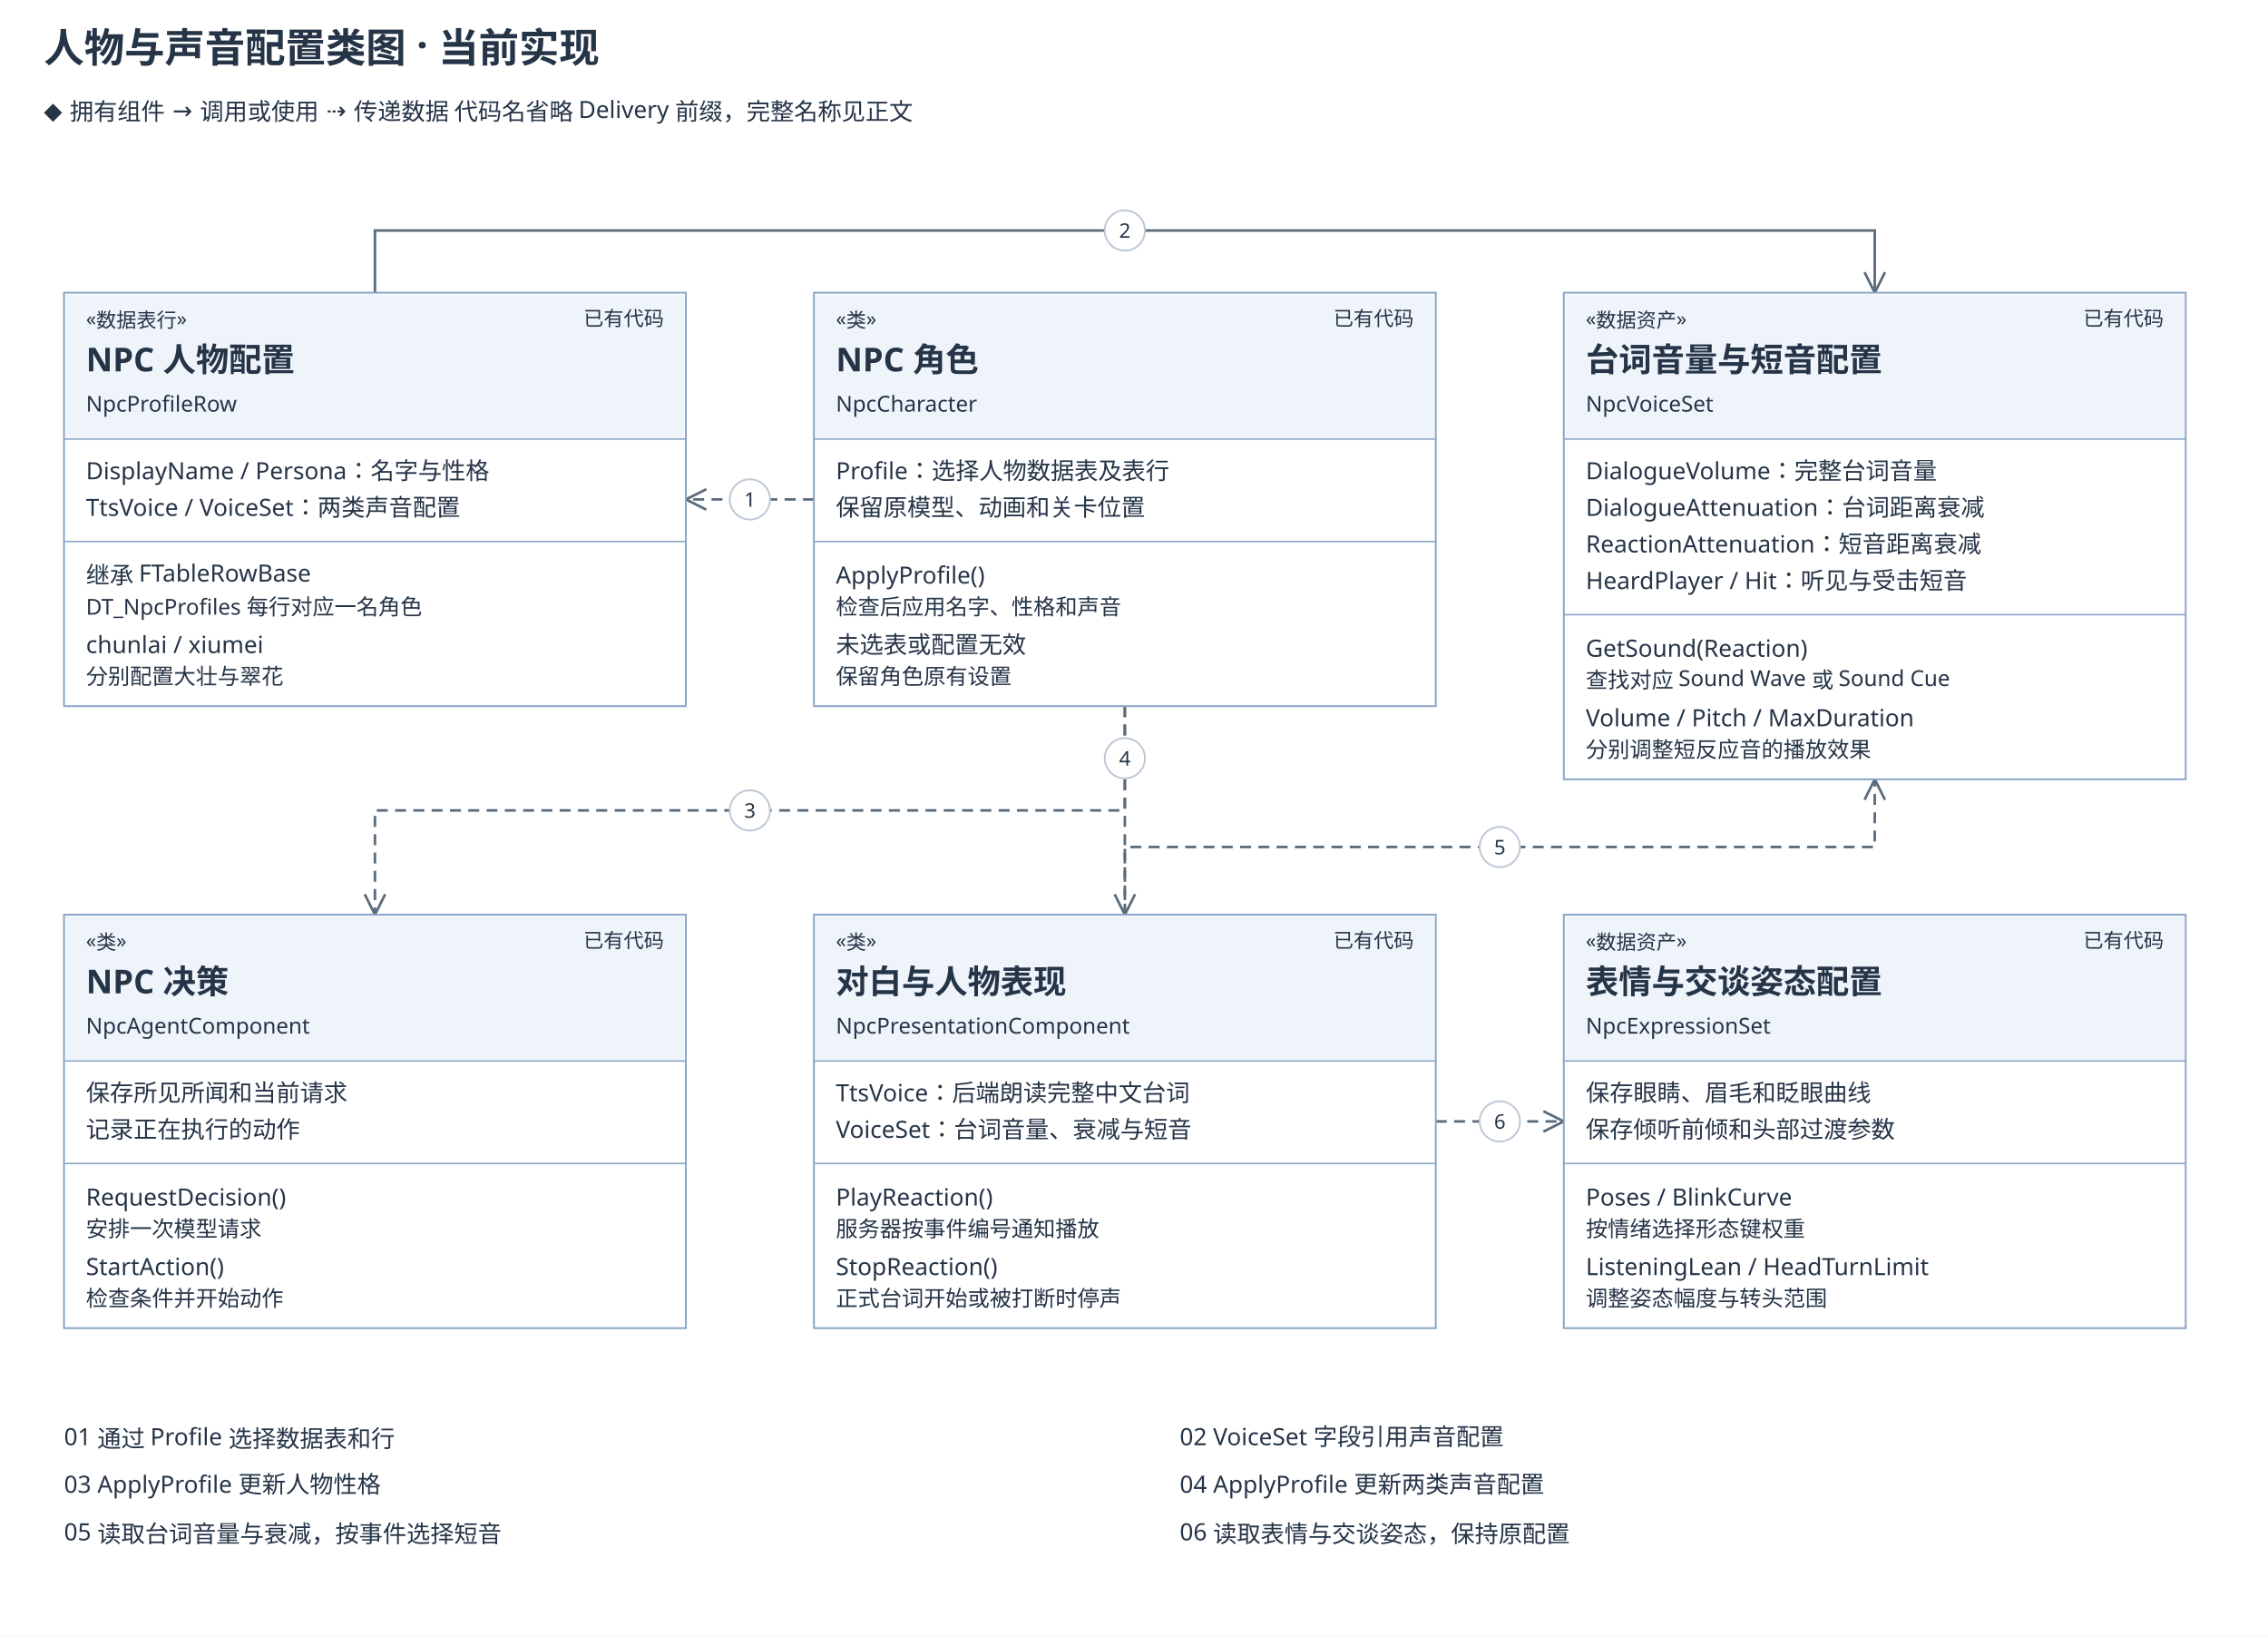
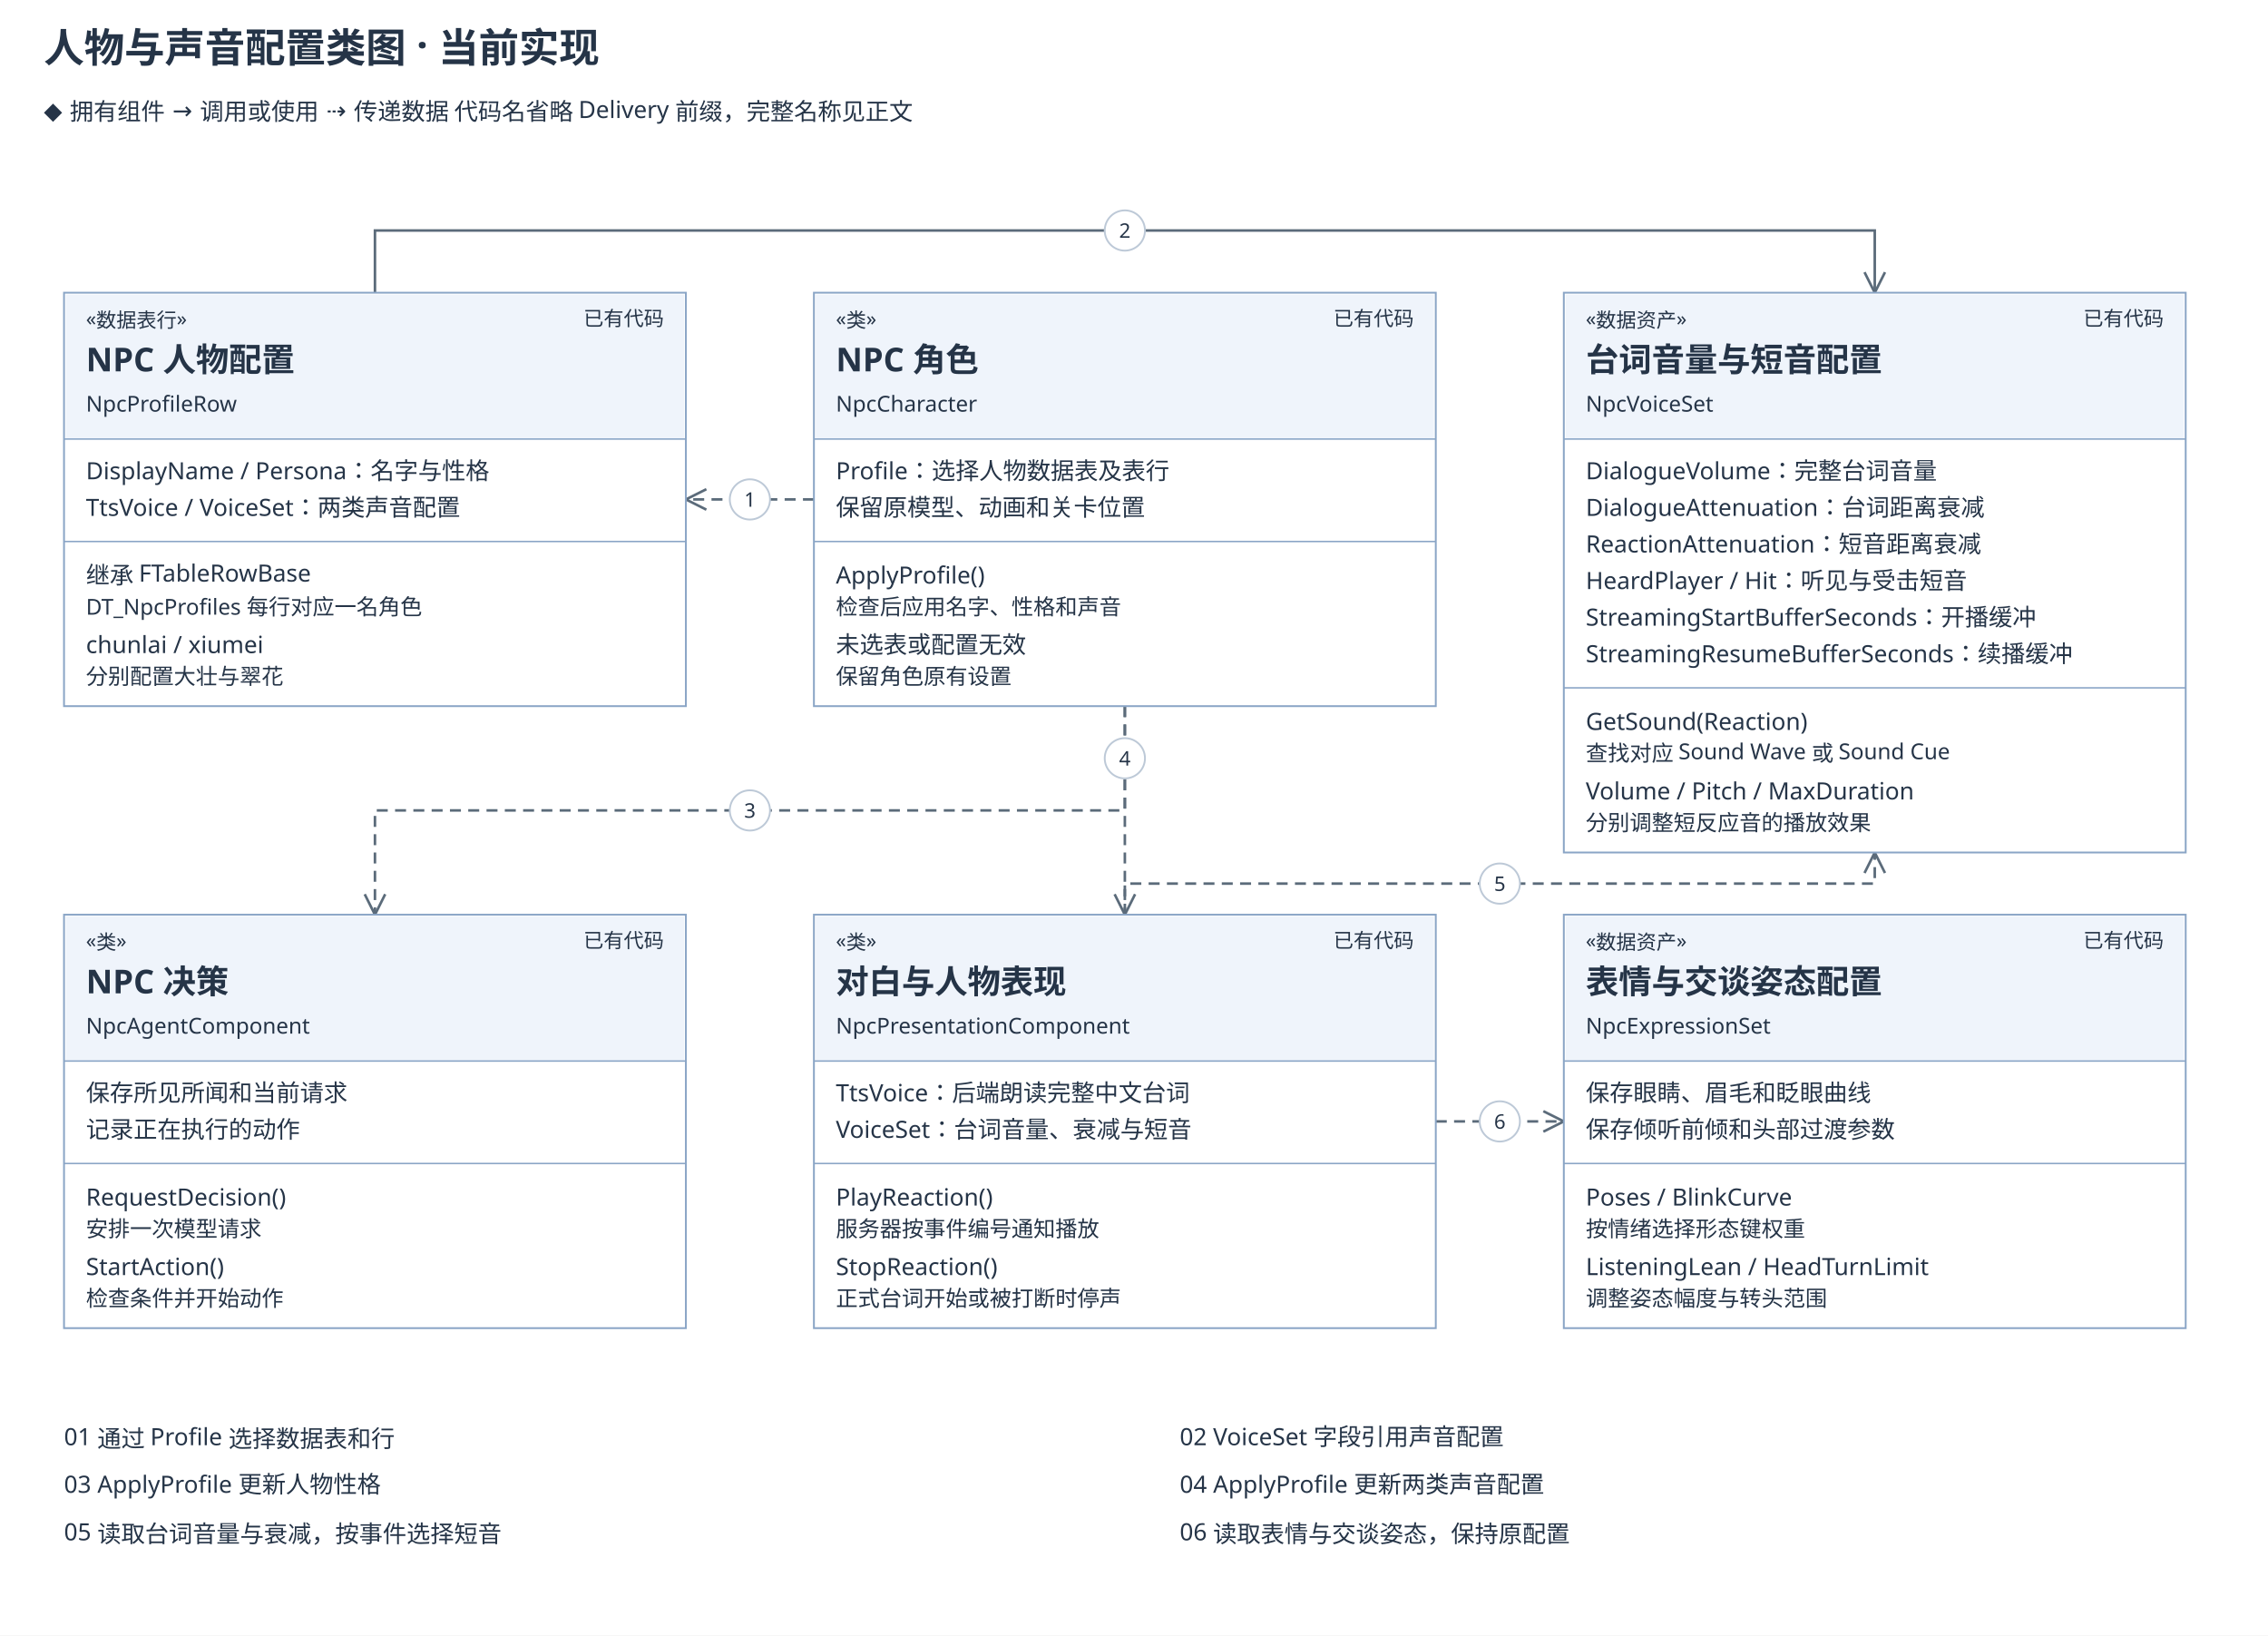
<svg xmlns="http://www.w3.org/2000/svg" width="1240" height="894" viewBox="0 0 1240 894" role="img" aria-label="人物与声音配置类图 · 当前实现">
  <defs>
    <marker id="arrow" markerWidth="10" markerHeight="10" refX="9" refY="5" orient="auto">
      <path d="M1 1 L9 5 L1 9" fill="none" stroke="#5b6b7a" />
    </marker>
    <marker id="diamond" markerWidth="14" markerHeight="12" refX="1" refY="6" orient="auto">
      <path d="M1 6 L7 1 L13 6 L7 11 Z" fill="#5b6b7a" />
    </marker>
  </defs>
  <style>text{font-family:'Segoe UI','Microsoft YaHei',sans-serif;fill:#253447} .edge{fill:none;stroke:#5b6b7a;stroke-width:1.4} .lifeline{stroke:#98a5b2;stroke-dasharray:5 5} </style>
  <rect width="100%" height="100%" fill="#fff" />
  <text x="24" y="34" font-size="22" text-anchor="start" font-weight="600">人物与声音配置类图 · 当前实现</text>
  <text x="24" y="65" font-size="13" text-anchor="start" font-weight="400">◆ 拥有组件   → 调用或使用   ⇢ 传递数据   代码名省略 Delivery 前缀，完整名称见正文</text>
  <polyline class="edge" points="445,273.0 375,273.0" marker-end="url(#arrow)" stroke-dasharray="6 4" />
  <circle cx="410.0" cy="273.0" r="11" fill="white" stroke="#bdc9d7" />
  <text x="410.0" y="277.0" font-size="11" text-anchor="middle" font-weight="400">1</text>
  <polyline class="edge" points="205.0,160 205.0,126 1025.0,126 1025.0,160" marker-end="url(#arrow)" />
  <circle cx="615.0" cy="126.0" r="11" fill="white" stroke="#bdc9d7" />
  <text x="615.0" y="130.0" font-size="11" text-anchor="middle" font-weight="400">2</text>
  <polyline class="edge" points="615.0,386 615.0,443.0 205.0,443.0 205.0,500" marker-end="url(#arrow)" stroke-dasharray="6 4" />
  <circle cx="410.0" cy="443.0" r="11" fill="white" stroke="#bdc9d7" />
  <text x="410.0" y="447.0" font-size="11" text-anchor="middle" font-weight="400">3</text>
  <polyline class="edge" points="615.0,386 615.0,443.0 615.0,500" marker-end="url(#arrow)" stroke-dasharray="6 4" />
  <circle cx="615.0" cy="414.5" r="11" fill="white" stroke="#bdc9d7" />
  <text x="615.0" y="418.5" font-size="11" text-anchor="middle" font-weight="400">4</text>
-   <polyline class="edge" points="615.0,500 615.0,463.0 1025.0,463.0 1025.0,426" marker-end="url(#arrow)" stroke-dasharray="6 4" />
-   <circle cx="820.0" cy="463.0" r="11" fill="white" stroke="#bdc9d7" />
-   <text x="820.0" y="467.0" font-size="11" text-anchor="middle" font-weight="400">5</text>
+   <polyline class="edge" points="615.0,500 615.0,483.0 1025.0,483.0 1025.0,466" marker-end="url(#arrow)" stroke-dasharray="6 4" />
+   <circle cx="820.0" cy="483.0" r="11" fill="white" stroke="#bdc9d7" />
+   <text x="820.0" y="487.0" font-size="11" text-anchor="middle" font-weight="400">5</text>
  <polyline class="edge" points="785,613.0 855,613.0" marker-end="url(#arrow)" stroke-dasharray="6 4" />
  <circle cx="820.0" cy="613.0" r="11" fill="white" stroke="#bdc9d7" />
  <text x="820.0" y="617.0" font-size="11" text-anchor="middle" font-weight="400">6</text>
  <g data-node="FDeliveryNpcProfileRow">
    <rect x="35" y="160" width="340" height="226" fill="white" stroke="#8aa5c6" />
    <path d="M36 161 H374 V240 H36 Z" fill="#eff4fb" />
    <text x="47" y="178" font-size="11" text-anchor="start" font-weight="400">«数据表行»</text>
    <text x="363" y="178" font-size="11" text-anchor="end" font-weight="400">已有代码</text>
    <text x="47" y="203" font-size="18" text-anchor="start" font-weight="600">NPC 人物配置</text>
    <text x="47" y="225" font-size="12" text-anchor="start" font-weight="400">NpcProfileRow</text>
    <path d="M35 240 H375 M35 296 H375" stroke="#8aa5c6" stroke-width=".8" />
    <text x="47" y="262" font-size="13" text-anchor="start" font-weight="400">DisplayName / Persona：名字与性格</text>
    <text x="47" y="282" font-size="13" text-anchor="start" font-weight="400">TtsVoice / VoiceSet：两类声音配置</text>
    <text x="47" y="319" font-size="13" text-anchor="start" font-weight="400">继承 FTableRowBase</text>
    <text x="47" y="336" font-size="12" text-anchor="start" font-weight="400">DT_NpcProfiles 每行对应一名角色</text>
    <text x="47" y="357" font-size="13" text-anchor="start" font-weight="400">chunlai / xiumei</text>
    <text x="47" y="374" font-size="12" text-anchor="start" font-weight="400">分别配置大壮与翠花</text>
  </g>
  <g data-node="ADeliveryNpcCharacter">
    <rect x="445" y="160" width="340" height="226" fill="white" stroke="#8aa5c6" />
    <path d="M446 161 H784 V240 H446 Z" fill="#eff4fb" />
    <text x="457" y="178" font-size="11" text-anchor="start" font-weight="400">«类»</text>
    <text x="773" y="178" font-size="11" text-anchor="end" font-weight="400">已有代码</text>
    <text x="457" y="203" font-size="18" text-anchor="start" font-weight="600">NPC 角色</text>
    <text x="457" y="225" font-size="12" text-anchor="start" font-weight="400">NpcCharacter</text>
    <path d="M445 240 H785 M445 296 H785" stroke="#8aa5c6" stroke-width=".8" />
    <text x="457" y="262" font-size="13" text-anchor="start" font-weight="400">Profile：选择人物数据表及表行</text>
    <text x="457" y="282" font-size="13" text-anchor="start" font-weight="400">保留原模型、动画和关卡位置</text>
    <text x="457" y="319" font-size="13" text-anchor="start" font-weight="400">ApplyProfile()</text>
    <text x="457" y="336" font-size="12" text-anchor="start" font-weight="400">检查后应用名字、性格和声音</text>
    <text x="457" y="357" font-size="13" text-anchor="start" font-weight="400">未选表或配置无效</text>
    <text x="457" y="374" font-size="12" text-anchor="start" font-weight="400">保留角色原有设置</text>
  </g>
  <g data-node="UDeliveryNpcVoiceSet">
-     <rect x="855" y="160" width="340" height="266" fill="white" stroke="#8aa5c6" />
+     <rect x="855" y="160" width="340" height="306" fill="white" stroke="#8aa5c6" />
    <path d="M856 161 H1194 V240 H856 Z" fill="#eff4fb" />
    <text x="867" y="178" font-size="11" text-anchor="start" font-weight="400">«数据资产»</text>
    <text x="1183" y="178" font-size="11" text-anchor="end" font-weight="400">已有代码</text>
    <text x="867" y="203" font-size="18" text-anchor="start" font-weight="600">台词音量与短音配置</text>
    <text x="867" y="225" font-size="12" text-anchor="start" font-weight="400">NpcVoiceSet</text>
-     <path d="M855 240 H1195 M855 336 H1195" stroke="#8aa5c6" stroke-width=".8" />
+     <path d="M855 240 H1195 M855 376 H1195" stroke="#8aa5c6" stroke-width=".8" />
    <text x="867" y="262" font-size="13" text-anchor="start" font-weight="400">DialogueVolume：完整台词音量</text>
    <text x="867" y="282" font-size="13" text-anchor="start" font-weight="400">DialogueAttenuation：台词距离衰减</text>
    <text x="867" y="302" font-size="13" text-anchor="start" font-weight="400">ReactionAttenuation：短音距离衰减</text>
    <text x="867" y="322" font-size="13" text-anchor="start" font-weight="400">HeardPlayer / Hit：听见与受击短音</text>
-     <text x="867" y="359" font-size="13" text-anchor="start" font-weight="400">GetSound(Reaction)</text>
-     <text x="867" y="376" font-size="12" text-anchor="start" font-weight="400">查找对应 Sound Wave 或 Sound Cue</text>
-     <text x="867" y="397" font-size="13" text-anchor="start" font-weight="400">Volume / Pitch / MaxDuration</text>
-     <text x="867" y="414" font-size="12" text-anchor="start" font-weight="400">分别调整短反应音的播放效果</text>
+     <text x="867" y="342" font-size="13" text-anchor="start" font-weight="400">StreamingStartBufferSeconds：开播缓冲</text>
+     <text x="867" y="362" font-size="13" text-anchor="start" font-weight="400">StreamingResumeBufferSeconds：续播缓冲</text>
+     <text x="867" y="399" font-size="13" text-anchor="start" font-weight="400">GetSound(Reaction)</text>
+     <text x="867" y="416" font-size="12" text-anchor="start" font-weight="400">查找对应 Sound Wave 或 Sound Cue</text>
+     <text x="867" y="437" font-size="13" text-anchor="start" font-weight="400">Volume / Pitch / MaxDuration</text>
+     <text x="867" y="454" font-size="12" text-anchor="start" font-weight="400">分别调整短反应音的播放效果</text>
  </g>
  <g data-node="UDeliveryNpcAgentComponent">
    <rect x="35" y="500" width="340" height="226" fill="white" stroke="#8aa5c6" />
    <path d="M36 501 H374 V580 H36 Z" fill="#eff4fb" />
    <text x="47" y="518" font-size="11" text-anchor="start" font-weight="400">«类»</text>
    <text x="363" y="518" font-size="11" text-anchor="end" font-weight="400">已有代码</text>
    <text x="47" y="543" font-size="18" text-anchor="start" font-weight="600">NPC 决策</text>
    <text x="47" y="565" font-size="12" text-anchor="start" font-weight="400">NpcAgentComponent</text>
    <path d="M35 580 H375 M35 636 H375" stroke="#8aa5c6" stroke-width=".8" />
    <text x="47" y="602" font-size="13" text-anchor="start" font-weight="400">保存所见所闻和当前请求</text>
    <text x="47" y="622" font-size="13" text-anchor="start" font-weight="400">记录正在执行的动作</text>
    <text x="47" y="659" font-size="13" text-anchor="start" font-weight="400">RequestDecision()</text>
    <text x="47" y="676" font-size="12" text-anchor="start" font-weight="400">安排一次模型请求</text>
    <text x="47" y="697" font-size="13" text-anchor="start" font-weight="400">StartAction()</text>
    <text x="47" y="714" font-size="12" text-anchor="start" font-weight="400">检查条件并开始动作</text>
  </g>
  <g data-node="UDeliveryNpcPresentationComponent">
    <rect x="445" y="500" width="340" height="226" fill="white" stroke="#8aa5c6" />
    <path d="M446 501 H784 V580 H446 Z" fill="#eff4fb" />
    <text x="457" y="518" font-size="11" text-anchor="start" font-weight="400">«类»</text>
    <text x="773" y="518" font-size="11" text-anchor="end" font-weight="400">已有代码</text>
    <text x="457" y="543" font-size="18" text-anchor="start" font-weight="600">对白与人物表现</text>
    <text x="457" y="565" font-size="12" text-anchor="start" font-weight="400">NpcPresentationComponent</text>
    <path d="M445 580 H785 M445 636 H785" stroke="#8aa5c6" stroke-width=".8" />
    <text x="457" y="602" font-size="13" text-anchor="start" font-weight="400">TtsVoice：后端朗读完整中文台词</text>
    <text x="457" y="622" font-size="13" text-anchor="start" font-weight="400">VoiceSet：台词音量、衰减与短音</text>
    <text x="457" y="659" font-size="13" text-anchor="start" font-weight="400">PlayReaction()</text>
    <text x="457" y="676" font-size="12" text-anchor="start" font-weight="400">服务器按事件编号通知播放</text>
    <text x="457" y="697" font-size="13" text-anchor="start" font-weight="400">StopReaction()</text>
    <text x="457" y="714" font-size="12" text-anchor="start" font-weight="400">正式台词开始或被打断时停声</text>
  </g>
  <g data-node="UDeliveryNpcExpressionSet">
    <rect x="855" y="500" width="340" height="226" fill="white" stroke="#8aa5c6" />
    <path d="M856 501 H1194 V580 H856 Z" fill="#eff4fb" />
    <text x="867" y="518" font-size="11" text-anchor="start" font-weight="400">«数据资产»</text>
    <text x="1183" y="518" font-size="11" text-anchor="end" font-weight="400">已有代码</text>
    <text x="867" y="543" font-size="18" text-anchor="start" font-weight="600">表情与交谈姿态配置</text>
    <text x="867" y="565" font-size="12" text-anchor="start" font-weight="400">NpcExpressionSet</text>
    <path d="M855 580 H1195 M855 636 H1195" stroke="#8aa5c6" stroke-width=".8" />
    <text x="867" y="602" font-size="13" text-anchor="start" font-weight="400">保存眼睛、眉毛和眨眼曲线</text>
    <text x="867" y="622" font-size="13" text-anchor="start" font-weight="400">保存倾听前倾和头部过渡参数</text>
    <text x="867" y="659" font-size="13" text-anchor="start" font-weight="400">Poses / BlinkCurve</text>
    <text x="867" y="676" font-size="12" text-anchor="start" font-weight="400">按情绪选择形态键权重</text>
    <text x="867" y="697" font-size="13" text-anchor="start" font-weight="400">ListeningLean / HeadTurnLimit</text>
    <text x="867" y="714" font-size="12" text-anchor="start" font-weight="400">调整姿态幅度与转头范围</text>
  </g>
  <text x="35" y="790" font-size="13" text-anchor="start" font-weight="400">01  通过 Profile 选择数据表和行</text>
  <text x="645" y="790" font-size="13" text-anchor="start" font-weight="400">02  VoiceSet 字段引用声音配置</text>
  <text x="35" y="816" font-size="13" text-anchor="start" font-weight="400">03  ApplyProfile 更新人物性格</text>
  <text x="645" y="816" font-size="13" text-anchor="start" font-weight="400">04  ApplyProfile 更新两类声音配置</text>
  <text x="35" y="842" font-size="13" text-anchor="start" font-weight="400">05  读取台词音量与衰减，按事件选择短音</text>
  <text x="645" y="842" font-size="13" text-anchor="start" font-weight="400">06  读取表情与交谈姿态，保持原配置</text>
</svg>
